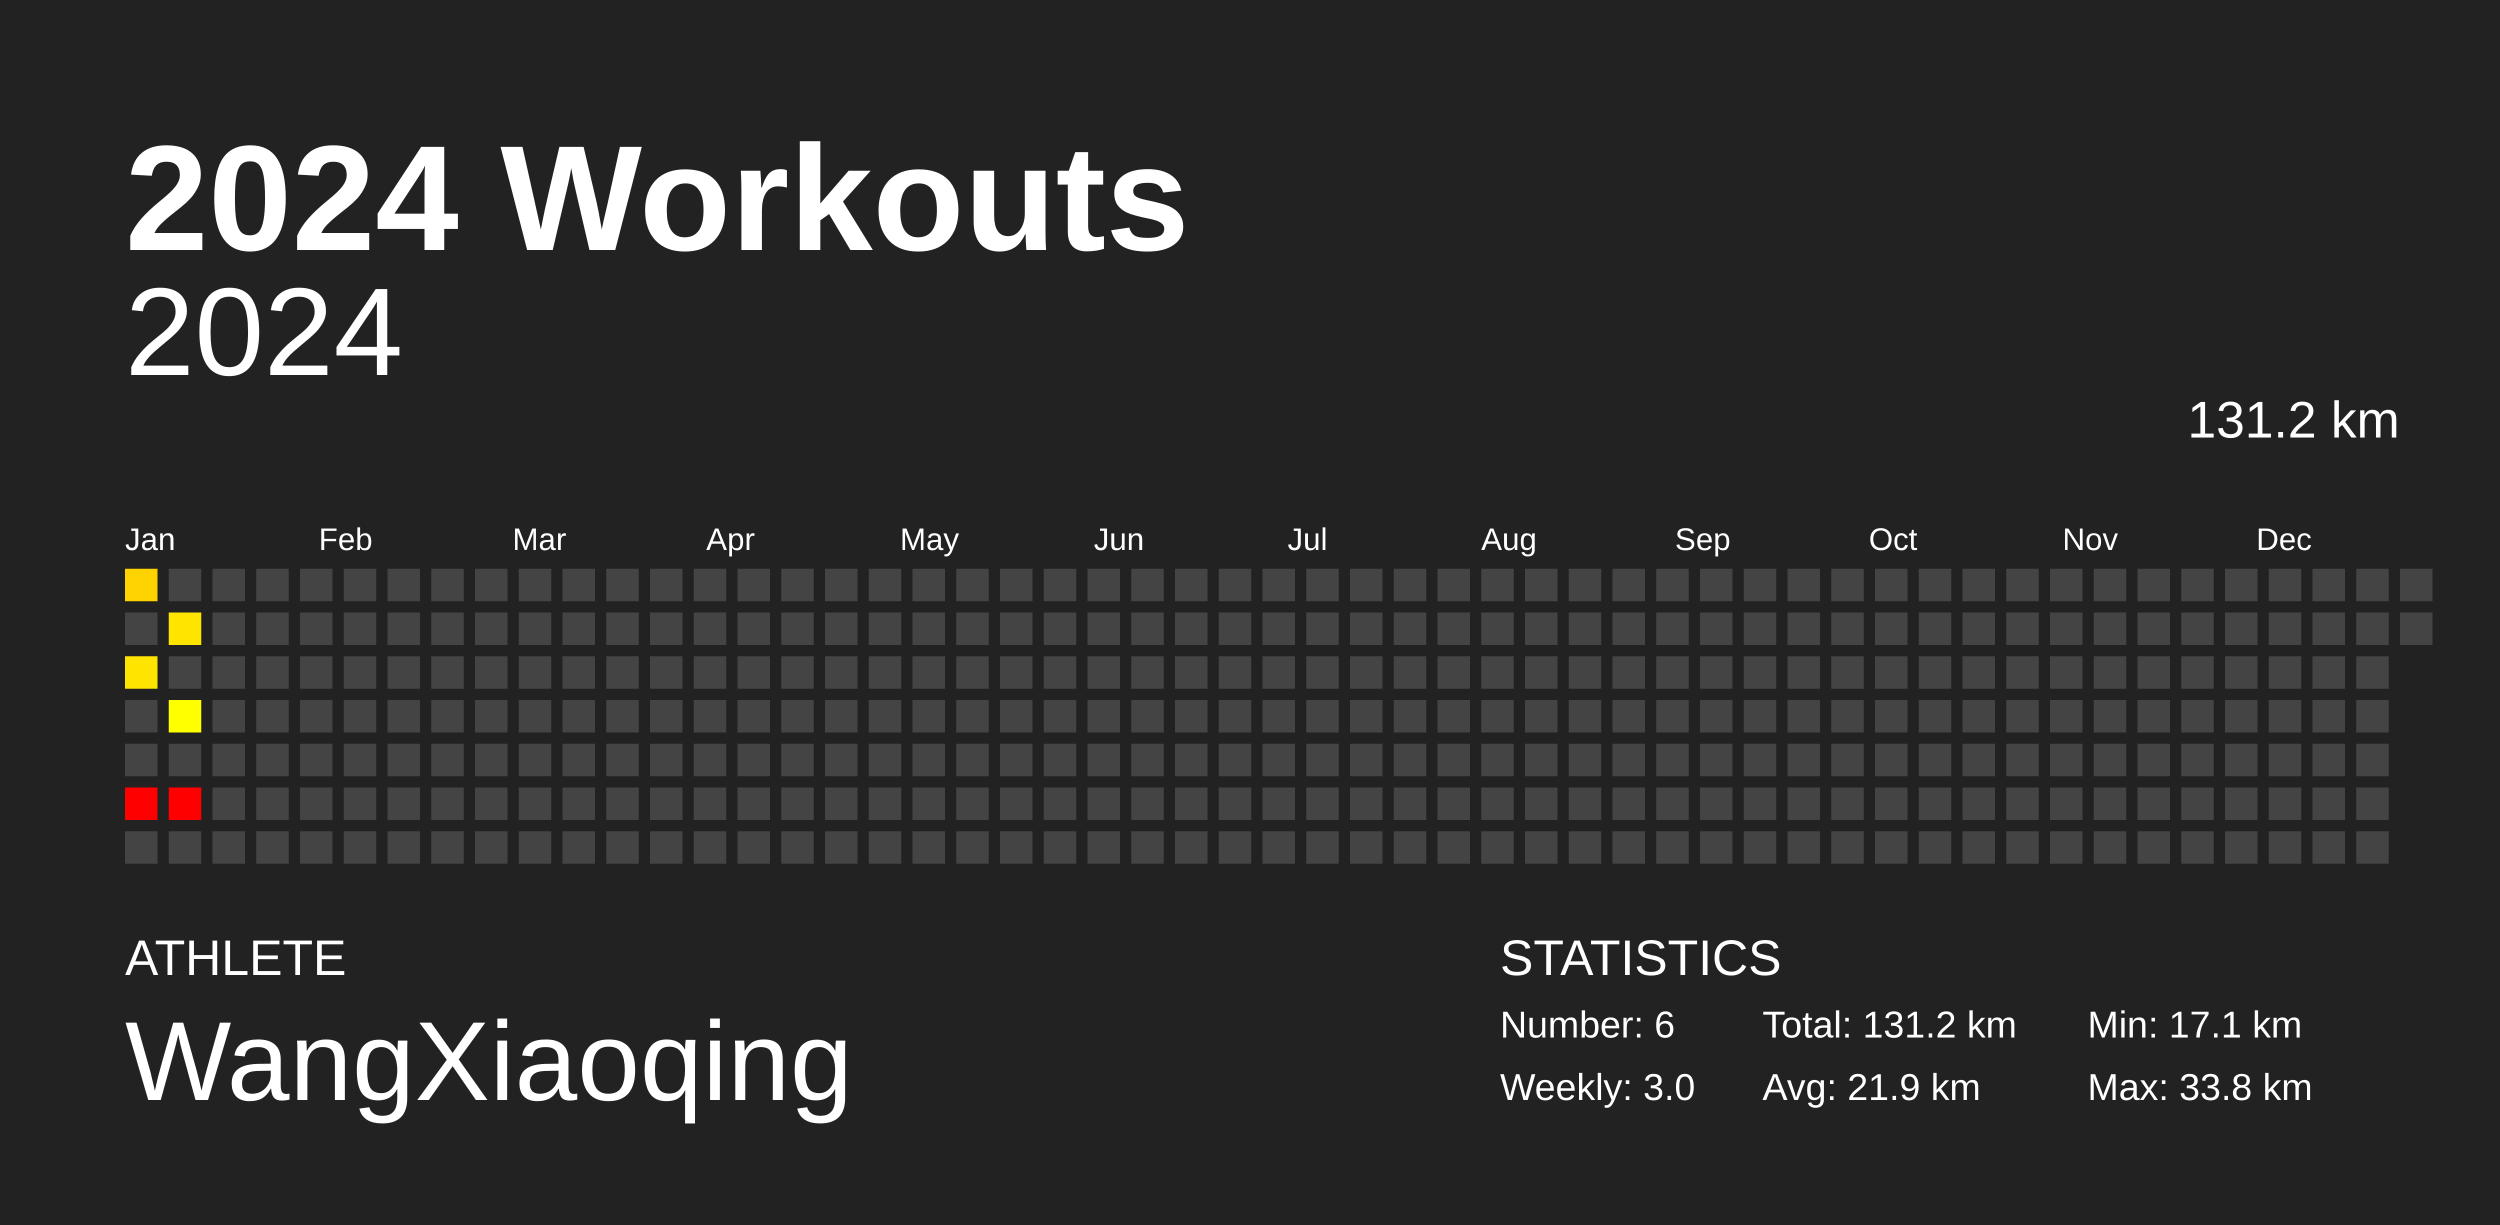
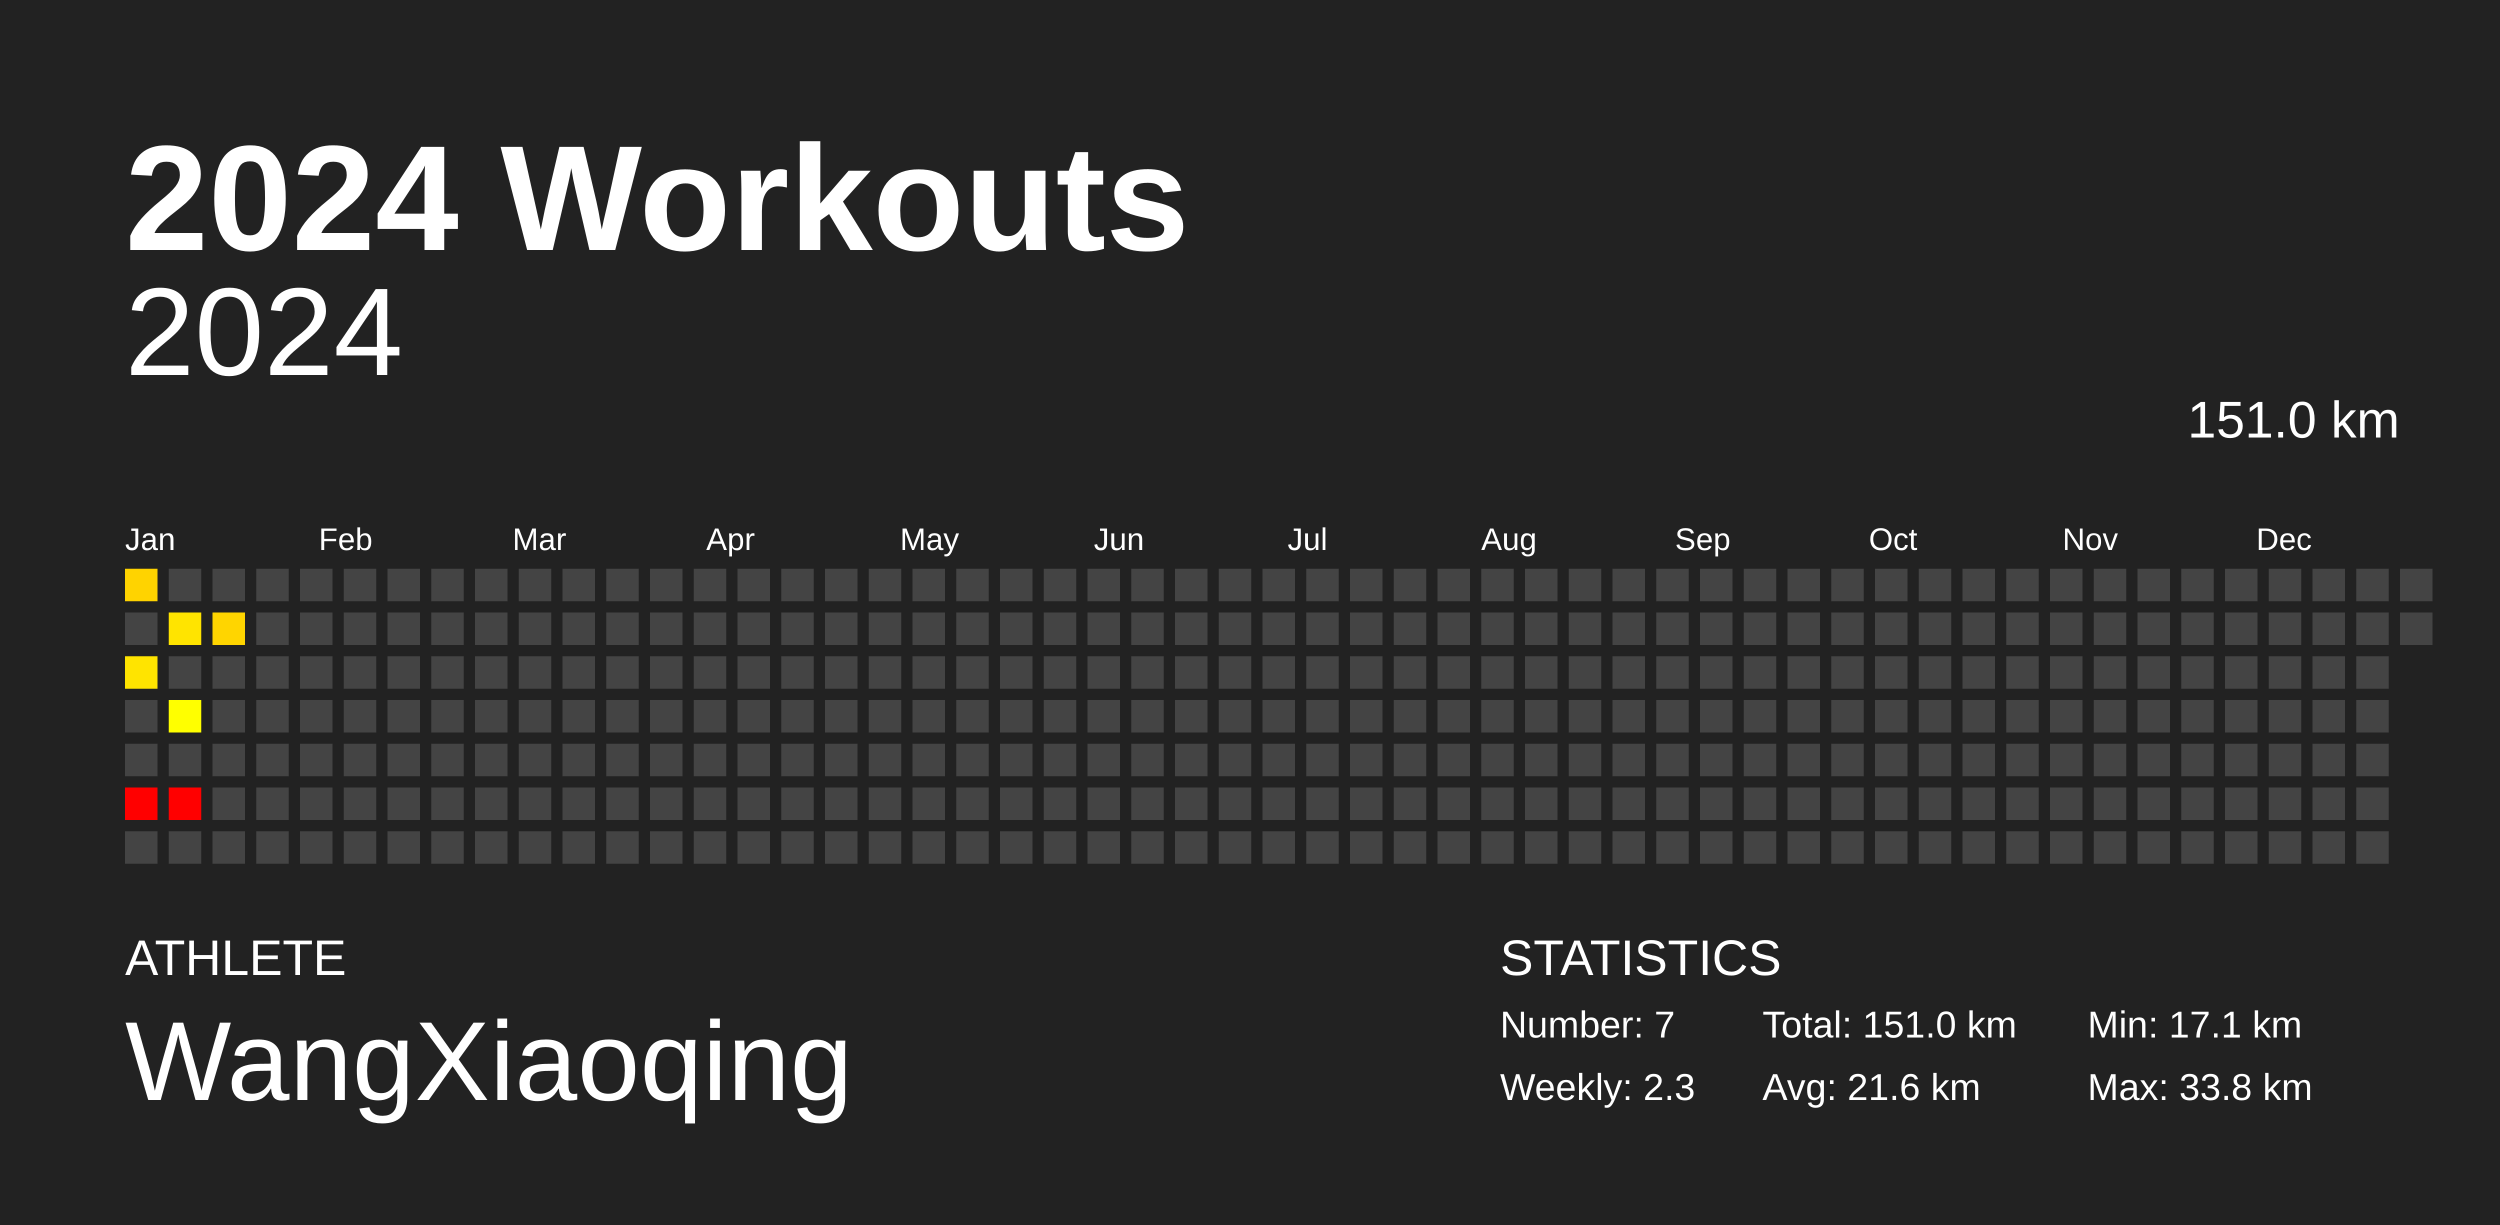
<svg xmlns="http://www.w3.org/2000/svg" baseProfile="full" height="98mm" version="1.1" viewBox="0,0,200,98" width="200mm">
  <defs />
  <rect fill="#222222" height="98" width="200" x="0" y="0" />
  <text fill="#FFFFFF" style="font-size:12px; font-family:Arial; font-weight:bold;" x="10" y="20">2024 Workouts</text>
  <text fill="#FFFFFF" style="font-size:4px; font-family:Arial" x="10" y="78">ATHLETE</text>
  <text fill="#FFFFFF" style="font-size:9px; font-family:Arial" x="10" y="88">WangXiaoqing</text>
  <text fill="#FFFFFF" style="font-size:4px; font-family:Arial" x="120" y="78">STATISTICS</text>
-   <text fill="#FFFFFF" style="font-size:3px; font-family:Arial" x="120" y="83">Number: 6</text>
-   <text fill="#FFFFFF" style="font-size:3px; font-family:Arial" x="120" y="88">Weekly: 3.0</text>
-   <text fill="#FFFFFF" style="font-size:3px; font-family:Arial" x="141" y="83">Total: 131.2 km</text>
-   <text fill="#FFFFFF" style="font-size:3px; font-family:Arial" x="141" y="88">Avg: 21.9 km</text>
+   <text fill="#FFFFFF" style="font-size:3px; font-family:Arial" x="120" y="83">Number: 7</text>
+   <text fill="#FFFFFF" style="font-size:3px; font-family:Arial" x="120" y="88">Weekly: 2.3</text>
+   <text fill="#FFFFFF" style="font-size:3px; font-family:Arial" x="141" y="83">Total: 151.0 km</text>
+   <text fill="#FFFFFF" style="font-size:3px; font-family:Arial" x="141" y="88">Avg: 21.6 km</text>
  <text fill="#FFFFFF" style="font-size:3px; font-family:Arial" x="167" y="83">Min: 17.1 km</text>
  <text fill="#FFFFFF" style="font-size:3px; font-family:Arial" x="167" y="88">Max: 33.8 km</text>
  <text alignment-baseline="hanging" fill="#FFFFFF" style="font-size:10.0px; font-family:Arial;" x="10" y="30">2024</text>
-   <text alignment-baseline="hanging" fill="#FFFFFF" style="font-size:4.125px; font-family:Arial;" x="175" y="35">131.2 km</text>
+   <text alignment-baseline="hanging" fill="#FFFFFF" style="font-size:4.125px; font-family:Arial;" x="175" y="35">151.0 km</text>
  <text fill="#FFFFFF" style="font-size:2.5px; font-family:Arial" x="10.0" y="44">Jan</text>
  <text fill="#FFFFFF" style="font-size:2.5px; font-family:Arial" x="25.5" y="44">Feb</text>
  <text fill="#FFFFFF" style="font-size:2.5px; font-family:Arial" x="41.0" y="44">Mar</text>
  <text fill="#FFFFFF" style="font-size:2.5px; font-family:Arial" x="56.5" y="44">Apr</text>
  <text fill="#FFFFFF" style="font-size:2.5px; font-family:Arial" x="72.0" y="44">May</text>
  <text fill="#FFFFFF" style="font-size:2.5px; font-family:Arial" x="87.5" y="44">Jun</text>
  <text fill="#FFFFFF" style="font-size:2.5px; font-family:Arial" x="103.0" y="44">Jul</text>
  <text fill="#FFFFFF" style="font-size:2.5px; font-family:Arial" x="118.5" y="44">Aug</text>
  <text fill="#FFFFFF" style="font-size:2.5px; font-family:Arial" x="134.0" y="44">Sep</text>
  <text fill="#FFFFFF" style="font-size:2.5px; font-family:Arial" x="149.5" y="44">Oct</text>
  <text fill="#FFFFFF" style="font-size:2.5px; font-family:Arial" x="165.0" y="44">Nov</text>
  <text fill="#FFFFFF" style="font-size:2.5px; font-family:Arial" x="180.5" y="44">Dec</text>
  <rect fill="#ffd300" height="2.6" width="2.6" x="10.0" y="45.5" />
  <rect fill="#444444" height="2.6" width="2.6" x="10.0" y="49.0" />
  <rect fill="#ffe400" height="2.6" width="2.6" x="10.0" y="52.5" />
  <rect fill="#444444" height="2.6" width="2.6" x="10.0" y="56.0" />
  <rect fill="#444444" height="2.6" width="2.6" x="10.0" y="59.5" />
  <rect fill="red" height="2.6" width="2.6" x="10.0" y="63.0" />
  <rect fill="#444444" height="2.6" width="2.6" x="10.0" y="66.5" />
  <rect fill="#444444" height="2.6" width="2.6" x="13.5" y="45.5" />
  <rect fill="#ffe400" height="2.6" width="2.6" x="13.5" y="49.0" />
  <rect fill="#444444" height="2.6" width="2.6" x="13.5" y="52.5" />
  <rect fill="#ffff00" height="2.6" width="2.6" x="13.5" y="56.0" />
  <rect fill="#444444" height="2.6" width="2.6" x="13.5" y="59.5" />
  <rect fill="red" height="2.6" width="2.6" x="13.5" y="63.0" />
  <rect fill="#444444" height="2.6" width="2.6" x="13.5" y="66.5" />
  <rect fill="#444444" height="2.6" width="2.6" x="17.0" y="45.5" />
-   <rect fill="#444444" height="2.6" width="2.6" x="17.0" y="49.0" />
+   <rect fill="#ffd500" height="2.6" width="2.6" x="17.0" y="49.0" />
  <rect fill="#444444" height="2.6" width="2.6" x="17.0" y="52.5" />
  <rect fill="#444444" height="2.6" width="2.6" x="17.0" y="56.0" />
  <rect fill="#444444" height="2.6" width="2.6" x="17.0" y="59.5" />
  <rect fill="#444444" height="2.6" width="2.6" x="17.0" y="63.0" />
  <rect fill="#444444" height="2.6" width="2.6" x="17.0" y="66.5" />
  <rect fill="#444444" height="2.6" width="2.6" x="20.5" y="45.5" />
  <rect fill="#444444" height="2.6" width="2.6" x="20.5" y="49.0" />
  <rect fill="#444444" height="2.6" width="2.6" x="20.5" y="52.5" />
  <rect fill="#444444" height="2.6" width="2.6" x="20.5" y="56.0" />
  <rect fill="#444444" height="2.6" width="2.6" x="20.5" y="59.5" />
  <rect fill="#444444" height="2.6" width="2.6" x="20.5" y="63.0" />
  <rect fill="#444444" height="2.6" width="2.6" x="20.5" y="66.5" />
  <rect fill="#444444" height="2.6" width="2.6" x="24.0" y="45.5" />
  <rect fill="#444444" height="2.6" width="2.6" x="24.0" y="49.0" />
  <rect fill="#444444" height="2.6" width="2.6" x="24.0" y="52.5" />
  <rect fill="#444444" height="2.6" width="2.6" x="24.0" y="56.0" />
  <rect fill="#444444" height="2.6" width="2.6" x="24.0" y="59.5" />
  <rect fill="#444444" height="2.6" width="2.6" x="24.0" y="63.0" />
  <rect fill="#444444" height="2.6" width="2.6" x="24.0" y="66.5" />
  <rect fill="#444444" height="2.6" width="2.6" x="27.5" y="45.5" />
  <rect fill="#444444" height="2.6" width="2.6" x="27.5" y="49.0" />
  <rect fill="#444444" height="2.6" width="2.6" x="27.5" y="52.5" />
  <rect fill="#444444" height="2.6" width="2.6" x="27.5" y="56.0" />
  <rect fill="#444444" height="2.6" width="2.6" x="27.5" y="59.5" />
  <rect fill="#444444" height="2.6" width="2.6" x="27.5" y="63.0" />
  <rect fill="#444444" height="2.6" width="2.6" x="27.5" y="66.5" />
  <rect fill="#444444" height="2.6" width="2.6" x="31.0" y="45.5" />
  <rect fill="#444444" height="2.6" width="2.6" x="31.0" y="49.0" />
  <rect fill="#444444" height="2.6" width="2.6" x="31.0" y="52.5" />
  <rect fill="#444444" height="2.6" width="2.6" x="31.0" y="56.0" />
  <rect fill="#444444" height="2.6" width="2.6" x="31.0" y="59.5" />
  <rect fill="#444444" height="2.6" width="2.6" x="31.0" y="63.0" />
  <rect fill="#444444" height="2.6" width="2.6" x="31.0" y="66.5" />
  <rect fill="#444444" height="2.6" width="2.6" x="34.5" y="45.5" />
  <rect fill="#444444" height="2.6" width="2.6" x="34.5" y="49.0" />
  <rect fill="#444444" height="2.6" width="2.6" x="34.5" y="52.5" />
  <rect fill="#444444" height="2.6" width="2.6" x="34.5" y="56.0" />
  <rect fill="#444444" height="2.6" width="2.6" x="34.5" y="59.5" />
  <rect fill="#444444" height="2.6" width="2.6" x="34.5" y="63.0" />
  <rect fill="#444444" height="2.6" width="2.6" x="34.5" y="66.5" />
  <rect fill="#444444" height="2.6" width="2.6" x="38.0" y="45.5" />
  <rect fill="#444444" height="2.6" width="2.6" x="38.0" y="49.0" />
  <rect fill="#444444" height="2.6" width="2.6" x="38.0" y="52.5" />
  <rect fill="#444444" height="2.6" width="2.6" x="38.0" y="56.0" />
  <rect fill="#444444" height="2.6" width="2.6" x="38.0" y="59.5" />
  <rect fill="#444444" height="2.6" width="2.6" x="38.0" y="63.0" />
  <rect fill="#444444" height="2.6" width="2.6" x="38.0" y="66.5" />
  <rect fill="#444444" height="2.6" width="2.6" x="41.5" y="45.5" />
  <rect fill="#444444" height="2.6" width="2.6" x="41.5" y="49.0" />
  <rect fill="#444444" height="2.6" width="2.6" x="41.5" y="52.5" />
  <rect fill="#444444" height="2.6" width="2.6" x="41.5" y="56.0" />
  <rect fill="#444444" height="2.6" width="2.6" x="41.5" y="59.5" />
  <rect fill="#444444" height="2.6" width="2.6" x="41.5" y="63.0" />
  <rect fill="#444444" height="2.6" width="2.6" x="41.5" y="66.5" />
  <rect fill="#444444" height="2.6" width="2.6" x="45.0" y="45.5" />
  <rect fill="#444444" height="2.6" width="2.6" x="45.0" y="49.0" />
  <rect fill="#444444" height="2.6" width="2.6" x="45.0" y="52.5" />
  <rect fill="#444444" height="2.6" width="2.6" x="45.0" y="56.0" />
  <rect fill="#444444" height="2.6" width="2.6" x="45.0" y="59.5" />
  <rect fill="#444444" height="2.6" width="2.6" x="45.0" y="63.0" />
  <rect fill="#444444" height="2.6" width="2.6" x="45.0" y="66.5" />
  <rect fill="#444444" height="2.6" width="2.6" x="48.5" y="45.5" />
  <rect fill="#444444" height="2.6" width="2.6" x="48.5" y="49.0" />
  <rect fill="#444444" height="2.6" width="2.6" x="48.5" y="52.5" />
  <rect fill="#444444" height="2.6" width="2.6" x="48.5" y="56.0" />
  <rect fill="#444444" height="2.6" width="2.6" x="48.5" y="59.5" />
  <rect fill="#444444" height="2.6" width="2.6" x="48.5" y="63.0" />
  <rect fill="#444444" height="2.6" width="2.6" x="48.5" y="66.5" />
  <rect fill="#444444" height="2.6" width="2.6" x="52.0" y="45.5" />
  <rect fill="#444444" height="2.6" width="2.6" x="52.0" y="49.0" />
  <rect fill="#444444" height="2.6" width="2.6" x="52.0" y="52.5" />
  <rect fill="#444444" height="2.6" width="2.6" x="52.0" y="56.0" />
  <rect fill="#444444" height="2.6" width="2.6" x="52.0" y="59.5" />
  <rect fill="#444444" height="2.6" width="2.6" x="52.0" y="63.0" />
  <rect fill="#444444" height="2.6" width="2.6" x="52.0" y="66.5" />
  <rect fill="#444444" height="2.6" width="2.6" x="55.5" y="45.5" />
  <rect fill="#444444" height="2.6" width="2.6" x="55.5" y="49.0" />
  <rect fill="#444444" height="2.6" width="2.6" x="55.5" y="52.5" />
  <rect fill="#444444" height="2.6" width="2.6" x="55.5" y="56.0" />
  <rect fill="#444444" height="2.6" width="2.6" x="55.5" y="59.5" />
  <rect fill="#444444" height="2.6" width="2.6" x="55.5" y="63.0" />
  <rect fill="#444444" height="2.6" width="2.6" x="55.5" y="66.5" />
  <rect fill="#444444" height="2.6" width="2.6" x="59.0" y="45.5" />
  <rect fill="#444444" height="2.6" width="2.6" x="59.0" y="49.0" />
  <rect fill="#444444" height="2.6" width="2.6" x="59.0" y="52.5" />
  <rect fill="#444444" height="2.6" width="2.6" x="59.0" y="56.0" />
  <rect fill="#444444" height="2.6" width="2.6" x="59.0" y="59.5" />
  <rect fill="#444444" height="2.6" width="2.6" x="59.0" y="63.0" />
  <rect fill="#444444" height="2.6" width="2.6" x="59.0" y="66.5" />
  <rect fill="#444444" height="2.6" width="2.6" x="62.5" y="45.5" />
  <rect fill="#444444" height="2.6" width="2.6" x="62.5" y="49.0" />
  <rect fill="#444444" height="2.6" width="2.6" x="62.5" y="52.5" />
  <rect fill="#444444" height="2.6" width="2.6" x="62.5" y="56.0" />
  <rect fill="#444444" height="2.6" width="2.6" x="62.5" y="59.5" />
  <rect fill="#444444" height="2.6" width="2.6" x="62.5" y="63.0" />
  <rect fill="#444444" height="2.6" width="2.6" x="62.5" y="66.5" />
  <rect fill="#444444" height="2.6" width="2.6" x="66.0" y="45.5" />
  <rect fill="#444444" height="2.6" width="2.6" x="66.0" y="49.0" />
  <rect fill="#444444" height="2.6" width="2.6" x="66.0" y="52.5" />
  <rect fill="#444444" height="2.6" width="2.6" x="66.0" y="56.0" />
  <rect fill="#444444" height="2.6" width="2.6" x="66.0" y="59.5" />
  <rect fill="#444444" height="2.6" width="2.6" x="66.0" y="63.0" />
  <rect fill="#444444" height="2.6" width="2.6" x="66.0" y="66.5" />
  <rect fill="#444444" height="2.6" width="2.6" x="69.5" y="45.5" />
  <rect fill="#444444" height="2.6" width="2.6" x="69.5" y="49.0" />
  <rect fill="#444444" height="2.6" width="2.6" x="69.5" y="52.5" />
  <rect fill="#444444" height="2.6" width="2.6" x="69.5" y="56.0" />
  <rect fill="#444444" height="2.6" width="2.6" x="69.5" y="59.5" />
  <rect fill="#444444" height="2.6" width="2.6" x="69.5" y="63.0" />
  <rect fill="#444444" height="2.6" width="2.6" x="69.5" y="66.5" />
  <rect fill="#444444" height="2.6" width="2.6" x="73.0" y="45.5" />
  <rect fill="#444444" height="2.6" width="2.6" x="73.0" y="49.0" />
  <rect fill="#444444" height="2.6" width="2.6" x="73.0" y="52.5" />
  <rect fill="#444444" height="2.6" width="2.6" x="73.0" y="56.0" />
  <rect fill="#444444" height="2.6" width="2.6" x="73.0" y="59.5" />
  <rect fill="#444444" height="2.6" width="2.6" x="73.0" y="63.0" />
  <rect fill="#444444" height="2.6" width="2.6" x="73.0" y="66.5" />
  <rect fill="#444444" height="2.6" width="2.6" x="76.5" y="45.5" />
  <rect fill="#444444" height="2.6" width="2.6" x="76.5" y="49.0" />
  <rect fill="#444444" height="2.6" width="2.6" x="76.5" y="52.5" />
  <rect fill="#444444" height="2.6" width="2.6" x="76.5" y="56.0" />
  <rect fill="#444444" height="2.6" width="2.6" x="76.5" y="59.5" />
  <rect fill="#444444" height="2.6" width="2.6" x="76.5" y="63.0" />
  <rect fill="#444444" height="2.6" width="2.6" x="76.5" y="66.5" />
  <rect fill="#444444" height="2.6" width="2.6" x="80.0" y="45.5" />
  <rect fill="#444444" height="2.6" width="2.6" x="80.0" y="49.0" />
  <rect fill="#444444" height="2.6" width="2.6" x="80.0" y="52.5" />
  <rect fill="#444444" height="2.6" width="2.6" x="80.0" y="56.0" />
  <rect fill="#444444" height="2.6" width="2.6" x="80.0" y="59.5" />
  <rect fill="#444444" height="2.6" width="2.6" x="80.0" y="63.0" />
  <rect fill="#444444" height="2.6" width="2.6" x="80.0" y="66.5" />
  <rect fill="#444444" height="2.6" width="2.6" x="83.5" y="45.5" />
  <rect fill="#444444" height="2.6" width="2.6" x="83.5" y="49.0" />
  <rect fill="#444444" height="2.6" width="2.6" x="83.5" y="52.5" />
  <rect fill="#444444" height="2.6" width="2.6" x="83.5" y="56.0" />
  <rect fill="#444444" height="2.6" width="2.6" x="83.5" y="59.5" />
  <rect fill="#444444" height="2.6" width="2.6" x="83.5" y="63.0" />
  <rect fill="#444444" height="2.6" width="2.6" x="83.5" y="66.5" />
  <rect fill="#444444" height="2.6" width="2.6" x="87.0" y="45.5" />
  <rect fill="#444444" height="2.6" width="2.6" x="87.0" y="49.0" />
  <rect fill="#444444" height="2.6" width="2.6" x="87.0" y="52.5" />
  <rect fill="#444444" height="2.6" width="2.6" x="87.0" y="56.0" />
  <rect fill="#444444" height="2.6" width="2.6" x="87.0" y="59.5" />
  <rect fill="#444444" height="2.6" width="2.6" x="87.0" y="63.0" />
  <rect fill="#444444" height="2.6" width="2.6" x="87.0" y="66.5" />
  <rect fill="#444444" height="2.6" width="2.6" x="90.5" y="45.5" />
  <rect fill="#444444" height="2.6" width="2.6" x="90.5" y="49.0" />
  <rect fill="#444444" height="2.6" width="2.6" x="90.5" y="52.5" />
  <rect fill="#444444" height="2.6" width="2.6" x="90.5" y="56.0" />
  <rect fill="#444444" height="2.6" width="2.6" x="90.5" y="59.5" />
  <rect fill="#444444" height="2.6" width="2.6" x="90.5" y="63.0" />
  <rect fill="#444444" height="2.6" width="2.6" x="90.5" y="66.5" />
  <rect fill="#444444" height="2.6" width="2.6" x="94.0" y="45.5" />
  <rect fill="#444444" height="2.6" width="2.6" x="94.0" y="49.0" />
  <rect fill="#444444" height="2.6" width="2.6" x="94.0" y="52.5" />
  <rect fill="#444444" height="2.6" width="2.6" x="94.0" y="56.0" />
  <rect fill="#444444" height="2.6" width="2.6" x="94.0" y="59.5" />
  <rect fill="#444444" height="2.6" width="2.6" x="94.0" y="63.0" />
  <rect fill="#444444" height="2.6" width="2.6" x="94.0" y="66.5" />
  <rect fill="#444444" height="2.6" width="2.6" x="97.5" y="45.5" />
  <rect fill="#444444" height="2.6" width="2.6" x="97.5" y="49.0" />
  <rect fill="#444444" height="2.6" width="2.6" x="97.5" y="52.5" />
  <rect fill="#444444" height="2.6" width="2.6" x="97.5" y="56.0" />
  <rect fill="#444444" height="2.6" width="2.6" x="97.5" y="59.5" />
  <rect fill="#444444" height="2.6" width="2.6" x="97.5" y="63.0" />
  <rect fill="#444444" height="2.6" width="2.6" x="97.5" y="66.5" />
  <rect fill="#444444" height="2.6" width="2.6" x="101.0" y="45.5" />
  <rect fill="#444444" height="2.6" width="2.6" x="101.0" y="49.0" />
  <rect fill="#444444" height="2.6" width="2.6" x="101.0" y="52.5" />
  <rect fill="#444444" height="2.6" width="2.6" x="101.0" y="56.0" />
  <rect fill="#444444" height="2.6" width="2.6" x="101.0" y="59.5" />
  <rect fill="#444444" height="2.6" width="2.6" x="101.0" y="63.0" />
  <rect fill="#444444" height="2.6" width="2.6" x="101.0" y="66.5" />
  <rect fill="#444444" height="2.6" width="2.6" x="104.5" y="45.5" />
  <rect fill="#444444" height="2.6" width="2.6" x="104.5" y="49.0" />
  <rect fill="#444444" height="2.6" width="2.6" x="104.5" y="52.5" />
  <rect fill="#444444" height="2.6" width="2.6" x="104.5" y="56.0" />
  <rect fill="#444444" height="2.6" width="2.6" x="104.5" y="59.5" />
  <rect fill="#444444" height="2.6" width="2.6" x="104.5" y="63.0" />
  <rect fill="#444444" height="2.6" width="2.6" x="104.5" y="66.5" />
  <rect fill="#444444" height="2.6" width="2.6" x="108.0" y="45.5" />
  <rect fill="#444444" height="2.6" width="2.6" x="108.0" y="49.0" />
  <rect fill="#444444" height="2.6" width="2.6" x="108.0" y="52.5" />
  <rect fill="#444444" height="2.6" width="2.6" x="108.0" y="56.0" />
  <rect fill="#444444" height="2.6" width="2.6" x="108.0" y="59.5" />
  <rect fill="#444444" height="2.6" width="2.6" x="108.0" y="63.0" />
  <rect fill="#444444" height="2.6" width="2.6" x="108.0" y="66.5" />
  <rect fill="#444444" height="2.6" width="2.6" x="111.5" y="45.5" />
  <rect fill="#444444" height="2.6" width="2.6" x="111.5" y="49.0" />
  <rect fill="#444444" height="2.6" width="2.6" x="111.5" y="52.5" />
  <rect fill="#444444" height="2.6" width="2.6" x="111.5" y="56.0" />
  <rect fill="#444444" height="2.6" width="2.6" x="111.5" y="59.5" />
  <rect fill="#444444" height="2.6" width="2.6" x="111.5" y="63.0" />
  <rect fill="#444444" height="2.6" width="2.6" x="111.5" y="66.5" />
  <rect fill="#444444" height="2.6" width="2.6" x="115.0" y="45.5" />
  <rect fill="#444444" height="2.6" width="2.6" x="115.0" y="49.0" />
  <rect fill="#444444" height="2.6" width="2.6" x="115.0" y="52.5" />
  <rect fill="#444444" height="2.6" width="2.6" x="115.0" y="56.0" />
  <rect fill="#444444" height="2.6" width="2.6" x="115.0" y="59.5" />
  <rect fill="#444444" height="2.6" width="2.6" x="115.0" y="63.0" />
  <rect fill="#444444" height="2.6" width="2.6" x="115.0" y="66.5" />
  <rect fill="#444444" height="2.6" width="2.6" x="118.5" y="45.5" />
  <rect fill="#444444" height="2.6" width="2.6" x="118.5" y="49.0" />
  <rect fill="#444444" height="2.6" width="2.6" x="118.5" y="52.5" />
  <rect fill="#444444" height="2.6" width="2.6" x="118.5" y="56.0" />
  <rect fill="#444444" height="2.6" width="2.6" x="118.5" y="59.5" />
  <rect fill="#444444" height="2.6" width="2.6" x="118.5" y="63.0" />
  <rect fill="#444444" height="2.6" width="2.6" x="118.5" y="66.5" />
  <rect fill="#444444" height="2.6" width="2.6" x="122.0" y="45.5" />
  <rect fill="#444444" height="2.6" width="2.6" x="122.0" y="49.0" />
  <rect fill="#444444" height="2.6" width="2.6" x="122.0" y="52.5" />
  <rect fill="#444444" height="2.6" width="2.6" x="122.0" y="56.0" />
  <rect fill="#444444" height="2.6" width="2.6" x="122.0" y="59.5" />
  <rect fill="#444444" height="2.6" width="2.6" x="122.0" y="63.0" />
  <rect fill="#444444" height="2.6" width="2.6" x="122.0" y="66.5" />
  <rect fill="#444444" height="2.6" width="2.6" x="125.5" y="45.5" />
  <rect fill="#444444" height="2.6" width="2.6" x="125.5" y="49.0" />
  <rect fill="#444444" height="2.6" width="2.6" x="125.5" y="52.5" />
  <rect fill="#444444" height="2.6" width="2.6" x="125.5" y="56.0" />
  <rect fill="#444444" height="2.6" width="2.6" x="125.5" y="59.5" />
  <rect fill="#444444" height="2.6" width="2.6" x="125.5" y="63.0" />
  <rect fill="#444444" height="2.6" width="2.6" x="125.5" y="66.5" />
  <rect fill="#444444" height="2.6" width="2.6" x="129.0" y="45.5" />
  <rect fill="#444444" height="2.6" width="2.6" x="129.0" y="49.0" />
  <rect fill="#444444" height="2.6" width="2.6" x="129.0" y="52.5" />
  <rect fill="#444444" height="2.6" width="2.6" x="129.0" y="56.0" />
  <rect fill="#444444" height="2.6" width="2.6" x="129.0" y="59.5" />
  <rect fill="#444444" height="2.6" width="2.6" x="129.0" y="63.0" />
  <rect fill="#444444" height="2.6" width="2.6" x="129.0" y="66.5" />
  <rect fill="#444444" height="2.6" width="2.6" x="132.5" y="45.5" />
  <rect fill="#444444" height="2.6" width="2.6" x="132.5" y="49.0" />
  <rect fill="#444444" height="2.6" width="2.6" x="132.5" y="52.5" />
  <rect fill="#444444" height="2.6" width="2.6" x="132.5" y="56.0" />
  <rect fill="#444444" height="2.6" width="2.6" x="132.5" y="59.5" />
  <rect fill="#444444" height="2.6" width="2.6" x="132.5" y="63.0" />
  <rect fill="#444444" height="2.6" width="2.6" x="132.5" y="66.5" />
  <rect fill="#444444" height="2.6" width="2.6" x="136.0" y="45.5" />
  <rect fill="#444444" height="2.6" width="2.6" x="136.0" y="49.0" />
  <rect fill="#444444" height="2.6" width="2.6" x="136.0" y="52.5" />
  <rect fill="#444444" height="2.6" width="2.6" x="136.0" y="56.0" />
  <rect fill="#444444" height="2.6" width="2.6" x="136.0" y="59.5" />
  <rect fill="#444444" height="2.6" width="2.6" x="136.0" y="63.0" />
  <rect fill="#444444" height="2.6" width="2.6" x="136.0" y="66.5" />
  <rect fill="#444444" height="2.6" width="2.6" x="139.5" y="45.5" />
  <rect fill="#444444" height="2.6" width="2.6" x="139.5" y="49.0" />
  <rect fill="#444444" height="2.6" width="2.6" x="139.5" y="52.5" />
  <rect fill="#444444" height="2.6" width="2.6" x="139.5" y="56.0" />
  <rect fill="#444444" height="2.6" width="2.6" x="139.5" y="59.5" />
  <rect fill="#444444" height="2.6" width="2.6" x="139.5" y="63.0" />
  <rect fill="#444444" height="2.6" width="2.6" x="139.5" y="66.5" />
  <rect fill="#444444" height="2.6" width="2.6" x="143.0" y="45.5" />
  <rect fill="#444444" height="2.6" width="2.6" x="143.0" y="49.0" />
  <rect fill="#444444" height="2.6" width="2.6" x="143.0" y="52.5" />
  <rect fill="#444444" height="2.6" width="2.6" x="143.0" y="56.0" />
  <rect fill="#444444" height="2.6" width="2.6" x="143.0" y="59.5" />
  <rect fill="#444444" height="2.6" width="2.6" x="143.0" y="63.0" />
  <rect fill="#444444" height="2.6" width="2.6" x="143.0" y="66.5" />
  <rect fill="#444444" height="2.6" width="2.6" x="146.5" y="45.5" />
  <rect fill="#444444" height="2.6" width="2.6" x="146.5" y="49.0" />
  <rect fill="#444444" height="2.6" width="2.6" x="146.5" y="52.5" />
  <rect fill="#444444" height="2.6" width="2.6" x="146.5" y="56.0" />
  <rect fill="#444444" height="2.6" width="2.6" x="146.5" y="59.5" />
  <rect fill="#444444" height="2.6" width="2.6" x="146.5" y="63.0" />
  <rect fill="#444444" height="2.6" width="2.6" x="146.5" y="66.5" />
  <rect fill="#444444" height="2.6" width="2.6" x="150.0" y="45.5" />
  <rect fill="#444444" height="2.6" width="2.6" x="150.0" y="49.0" />
  <rect fill="#444444" height="2.6" width="2.6" x="150.0" y="52.5" />
  <rect fill="#444444" height="2.6" width="2.6" x="150.0" y="56.0" />
  <rect fill="#444444" height="2.6" width="2.6" x="150.0" y="59.5" />
  <rect fill="#444444" height="2.6" width="2.6" x="150.0" y="63.0" />
  <rect fill="#444444" height="2.6" width="2.6" x="150.0" y="66.5" />
  <rect fill="#444444" height="2.6" width="2.6" x="153.5" y="45.5" />
  <rect fill="#444444" height="2.6" width="2.6" x="153.5" y="49.0" />
  <rect fill="#444444" height="2.6" width="2.6" x="153.5" y="52.5" />
  <rect fill="#444444" height="2.6" width="2.6" x="153.5" y="56.0" />
  <rect fill="#444444" height="2.6" width="2.6" x="153.5" y="59.5" />
  <rect fill="#444444" height="2.6" width="2.6" x="153.5" y="63.0" />
  <rect fill="#444444" height="2.6" width="2.6" x="153.5" y="66.5" />
  <rect fill="#444444" height="2.6" width="2.6" x="157.0" y="45.5" />
  <rect fill="#444444" height="2.6" width="2.6" x="157.0" y="49.0" />
  <rect fill="#444444" height="2.6" width="2.6" x="157.0" y="52.5" />
  <rect fill="#444444" height="2.6" width="2.6" x="157.0" y="56.0" />
  <rect fill="#444444" height="2.6" width="2.6" x="157.0" y="59.5" />
  <rect fill="#444444" height="2.6" width="2.6" x="157.0" y="63.0" />
  <rect fill="#444444" height="2.6" width="2.6" x="157.0" y="66.5" />
  <rect fill="#444444" height="2.6" width="2.6" x="160.5" y="45.5" />
  <rect fill="#444444" height="2.6" width="2.6" x="160.5" y="49.0" />
  <rect fill="#444444" height="2.6" width="2.6" x="160.5" y="52.5" />
  <rect fill="#444444" height="2.6" width="2.6" x="160.5" y="56.0" />
  <rect fill="#444444" height="2.6" width="2.6" x="160.5" y="59.5" />
  <rect fill="#444444" height="2.6" width="2.6" x="160.5" y="63.0" />
  <rect fill="#444444" height="2.6" width="2.6" x="160.5" y="66.5" />
  <rect fill="#444444" height="2.6" width="2.6" x="164.0" y="45.5" />
  <rect fill="#444444" height="2.6" width="2.6" x="164.0" y="49.0" />
  <rect fill="#444444" height="2.6" width="2.6" x="164.0" y="52.5" />
  <rect fill="#444444" height="2.6" width="2.6" x="164.0" y="56.0" />
  <rect fill="#444444" height="2.6" width="2.6" x="164.0" y="59.5" />
  <rect fill="#444444" height="2.6" width="2.6" x="164.0" y="63.0" />
  <rect fill="#444444" height="2.6" width="2.6" x="164.0" y="66.5" />
  <rect fill="#444444" height="2.6" width="2.6" x="167.5" y="45.5" />
  <rect fill="#444444" height="2.6" width="2.6" x="167.5" y="49.0" />
  <rect fill="#444444" height="2.6" width="2.6" x="167.5" y="52.5" />
  <rect fill="#444444" height="2.6" width="2.6" x="167.5" y="56.0" />
  <rect fill="#444444" height="2.6" width="2.6" x="167.5" y="59.5" />
  <rect fill="#444444" height="2.6" width="2.6" x="167.5" y="63.0" />
  <rect fill="#444444" height="2.6" width="2.6" x="167.5" y="66.5" />
  <rect fill="#444444" height="2.6" width="2.6" x="171.0" y="45.5" />
  <rect fill="#444444" height="2.6" width="2.6" x="171.0" y="49.0" />
  <rect fill="#444444" height="2.6" width="2.6" x="171.0" y="52.5" />
  <rect fill="#444444" height="2.6" width="2.6" x="171.0" y="56.0" />
  <rect fill="#444444" height="2.6" width="2.6" x="171.0" y="59.5" />
  <rect fill="#444444" height="2.6" width="2.6" x="171.0" y="63.0" />
  <rect fill="#444444" height="2.6" width="2.6" x="171.0" y="66.5" />
  <rect fill="#444444" height="2.6" width="2.6" x="174.5" y="45.5" />
  <rect fill="#444444" height="2.6" width="2.6" x="174.5" y="49.0" />
  <rect fill="#444444" height="2.6" width="2.6" x="174.5" y="52.5" />
  <rect fill="#444444" height="2.6" width="2.6" x="174.5" y="56.0" />
  <rect fill="#444444" height="2.6" width="2.6" x="174.5" y="59.5" />
  <rect fill="#444444" height="2.6" width="2.6" x="174.5" y="63.0" />
  <rect fill="#444444" height="2.6" width="2.6" x="174.5" y="66.5" />
  <rect fill="#444444" height="2.6" width="2.6" x="178.0" y="45.5" />
  <rect fill="#444444" height="2.6" width="2.6" x="178.0" y="49.0" />
  <rect fill="#444444" height="2.6" width="2.6" x="178.0" y="52.5" />
  <rect fill="#444444" height="2.6" width="2.6" x="178.0" y="56.0" />
  <rect fill="#444444" height="2.6" width="2.6" x="178.0" y="59.5" />
  <rect fill="#444444" height="2.6" width="2.6" x="178.0" y="63.0" />
  <rect fill="#444444" height="2.6" width="2.6" x="178.0" y="66.5" />
  <rect fill="#444444" height="2.6" width="2.6" x="181.5" y="45.5" />
  <rect fill="#444444" height="2.6" width="2.6" x="181.5" y="49.0" />
  <rect fill="#444444" height="2.6" width="2.6" x="181.5" y="52.5" />
  <rect fill="#444444" height="2.6" width="2.6" x="181.5" y="56.0" />
  <rect fill="#444444" height="2.6" width="2.6" x="181.5" y="59.5" />
  <rect fill="#444444" height="2.6" width="2.6" x="181.5" y="63.0" />
  <rect fill="#444444" height="2.6" width="2.6" x="181.5" y="66.5" />
  <rect fill="#444444" height="2.6" width="2.6" x="185.0" y="45.5" />
  <rect fill="#444444" height="2.6" width="2.6" x="185.0" y="49.0" />
  <rect fill="#444444" height="2.6" width="2.6" x="185.0" y="52.5" />
  <rect fill="#444444" height="2.6" width="2.6" x="185.0" y="56.0" />
  <rect fill="#444444" height="2.6" width="2.6" x="185.0" y="59.5" />
  <rect fill="#444444" height="2.6" width="2.6" x="185.0" y="63.0" />
  <rect fill="#444444" height="2.6" width="2.6" x="185.0" y="66.5" />
  <rect fill="#444444" height="2.6" width="2.6" x="188.5" y="45.5" />
  <rect fill="#444444" height="2.6" width="2.6" x="188.5" y="49.0" />
  <rect fill="#444444" height="2.6" width="2.6" x="188.5" y="52.5" />
  <rect fill="#444444" height="2.6" width="2.6" x="188.5" y="56.0" />
  <rect fill="#444444" height="2.6" width="2.6" x="188.5" y="59.5" />
  <rect fill="#444444" height="2.6" width="2.6" x="188.5" y="63.0" />
  <rect fill="#444444" height="2.6" width="2.6" x="188.5" y="66.5" />
  <rect fill="#444444" height="2.6" width="2.6" x="192.0" y="45.5" />
  <rect fill="#444444" height="2.6" width="2.6" x="192.0" y="49.0" />
</svg>
